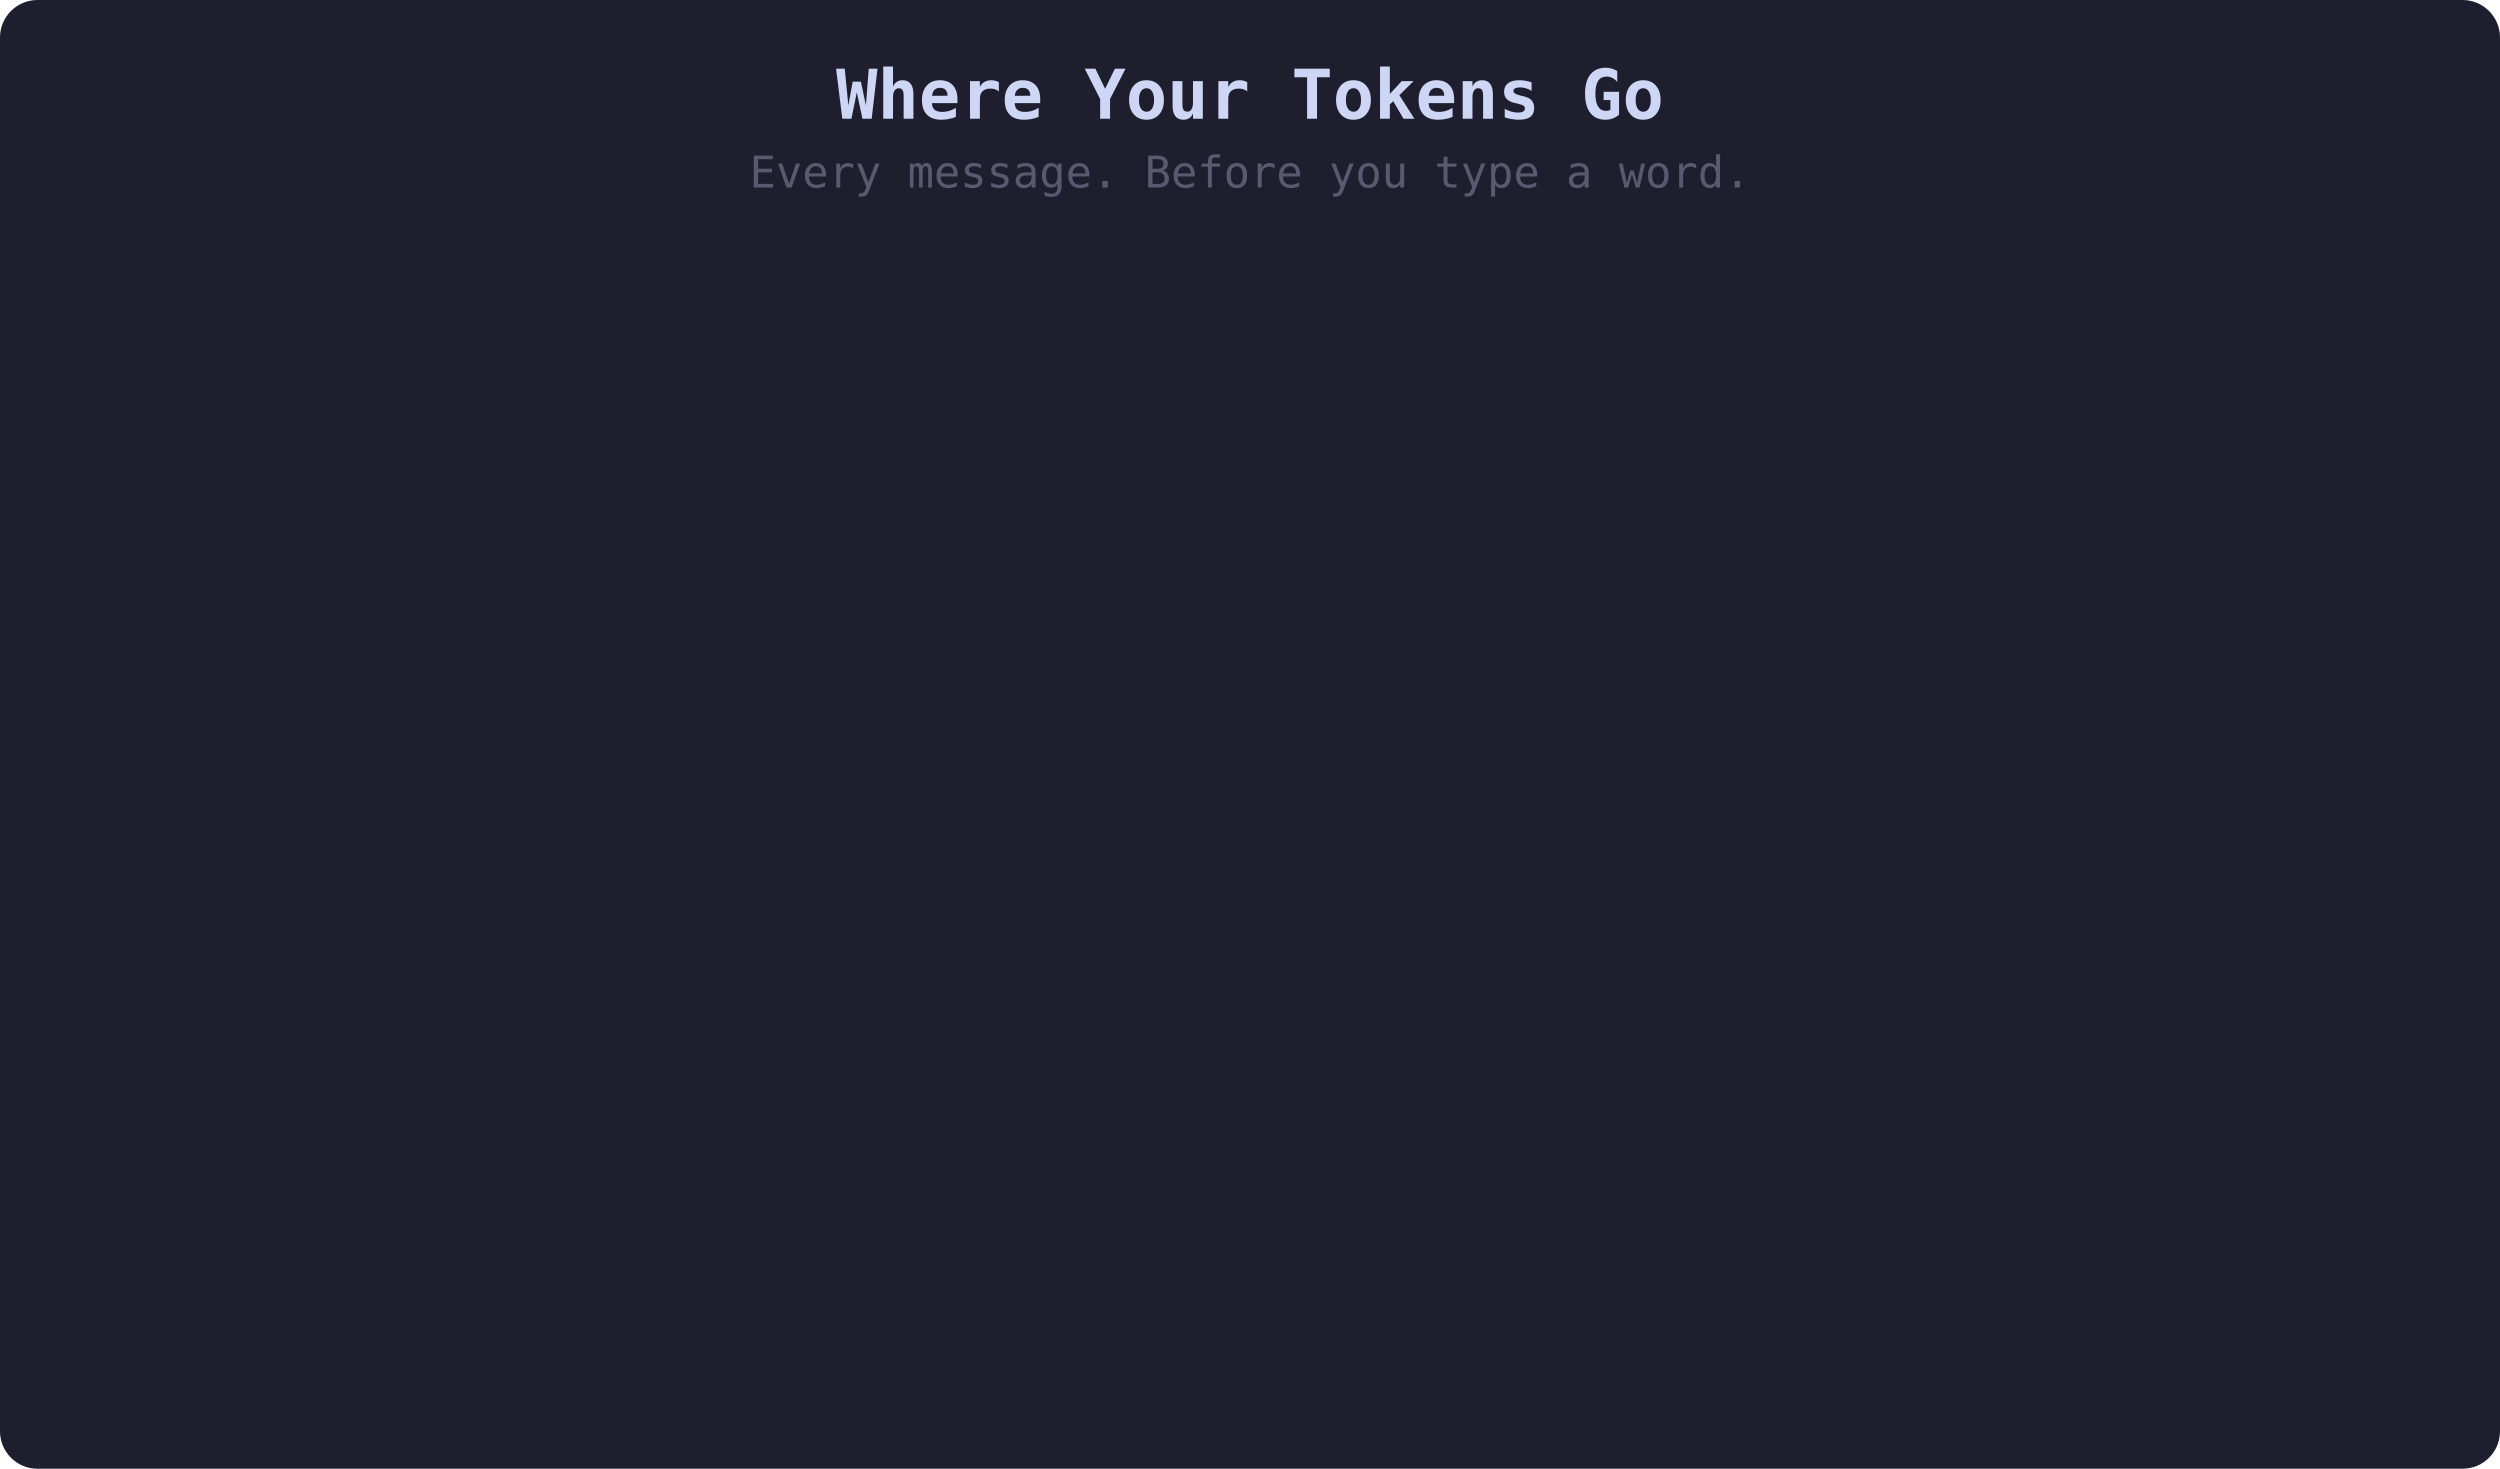
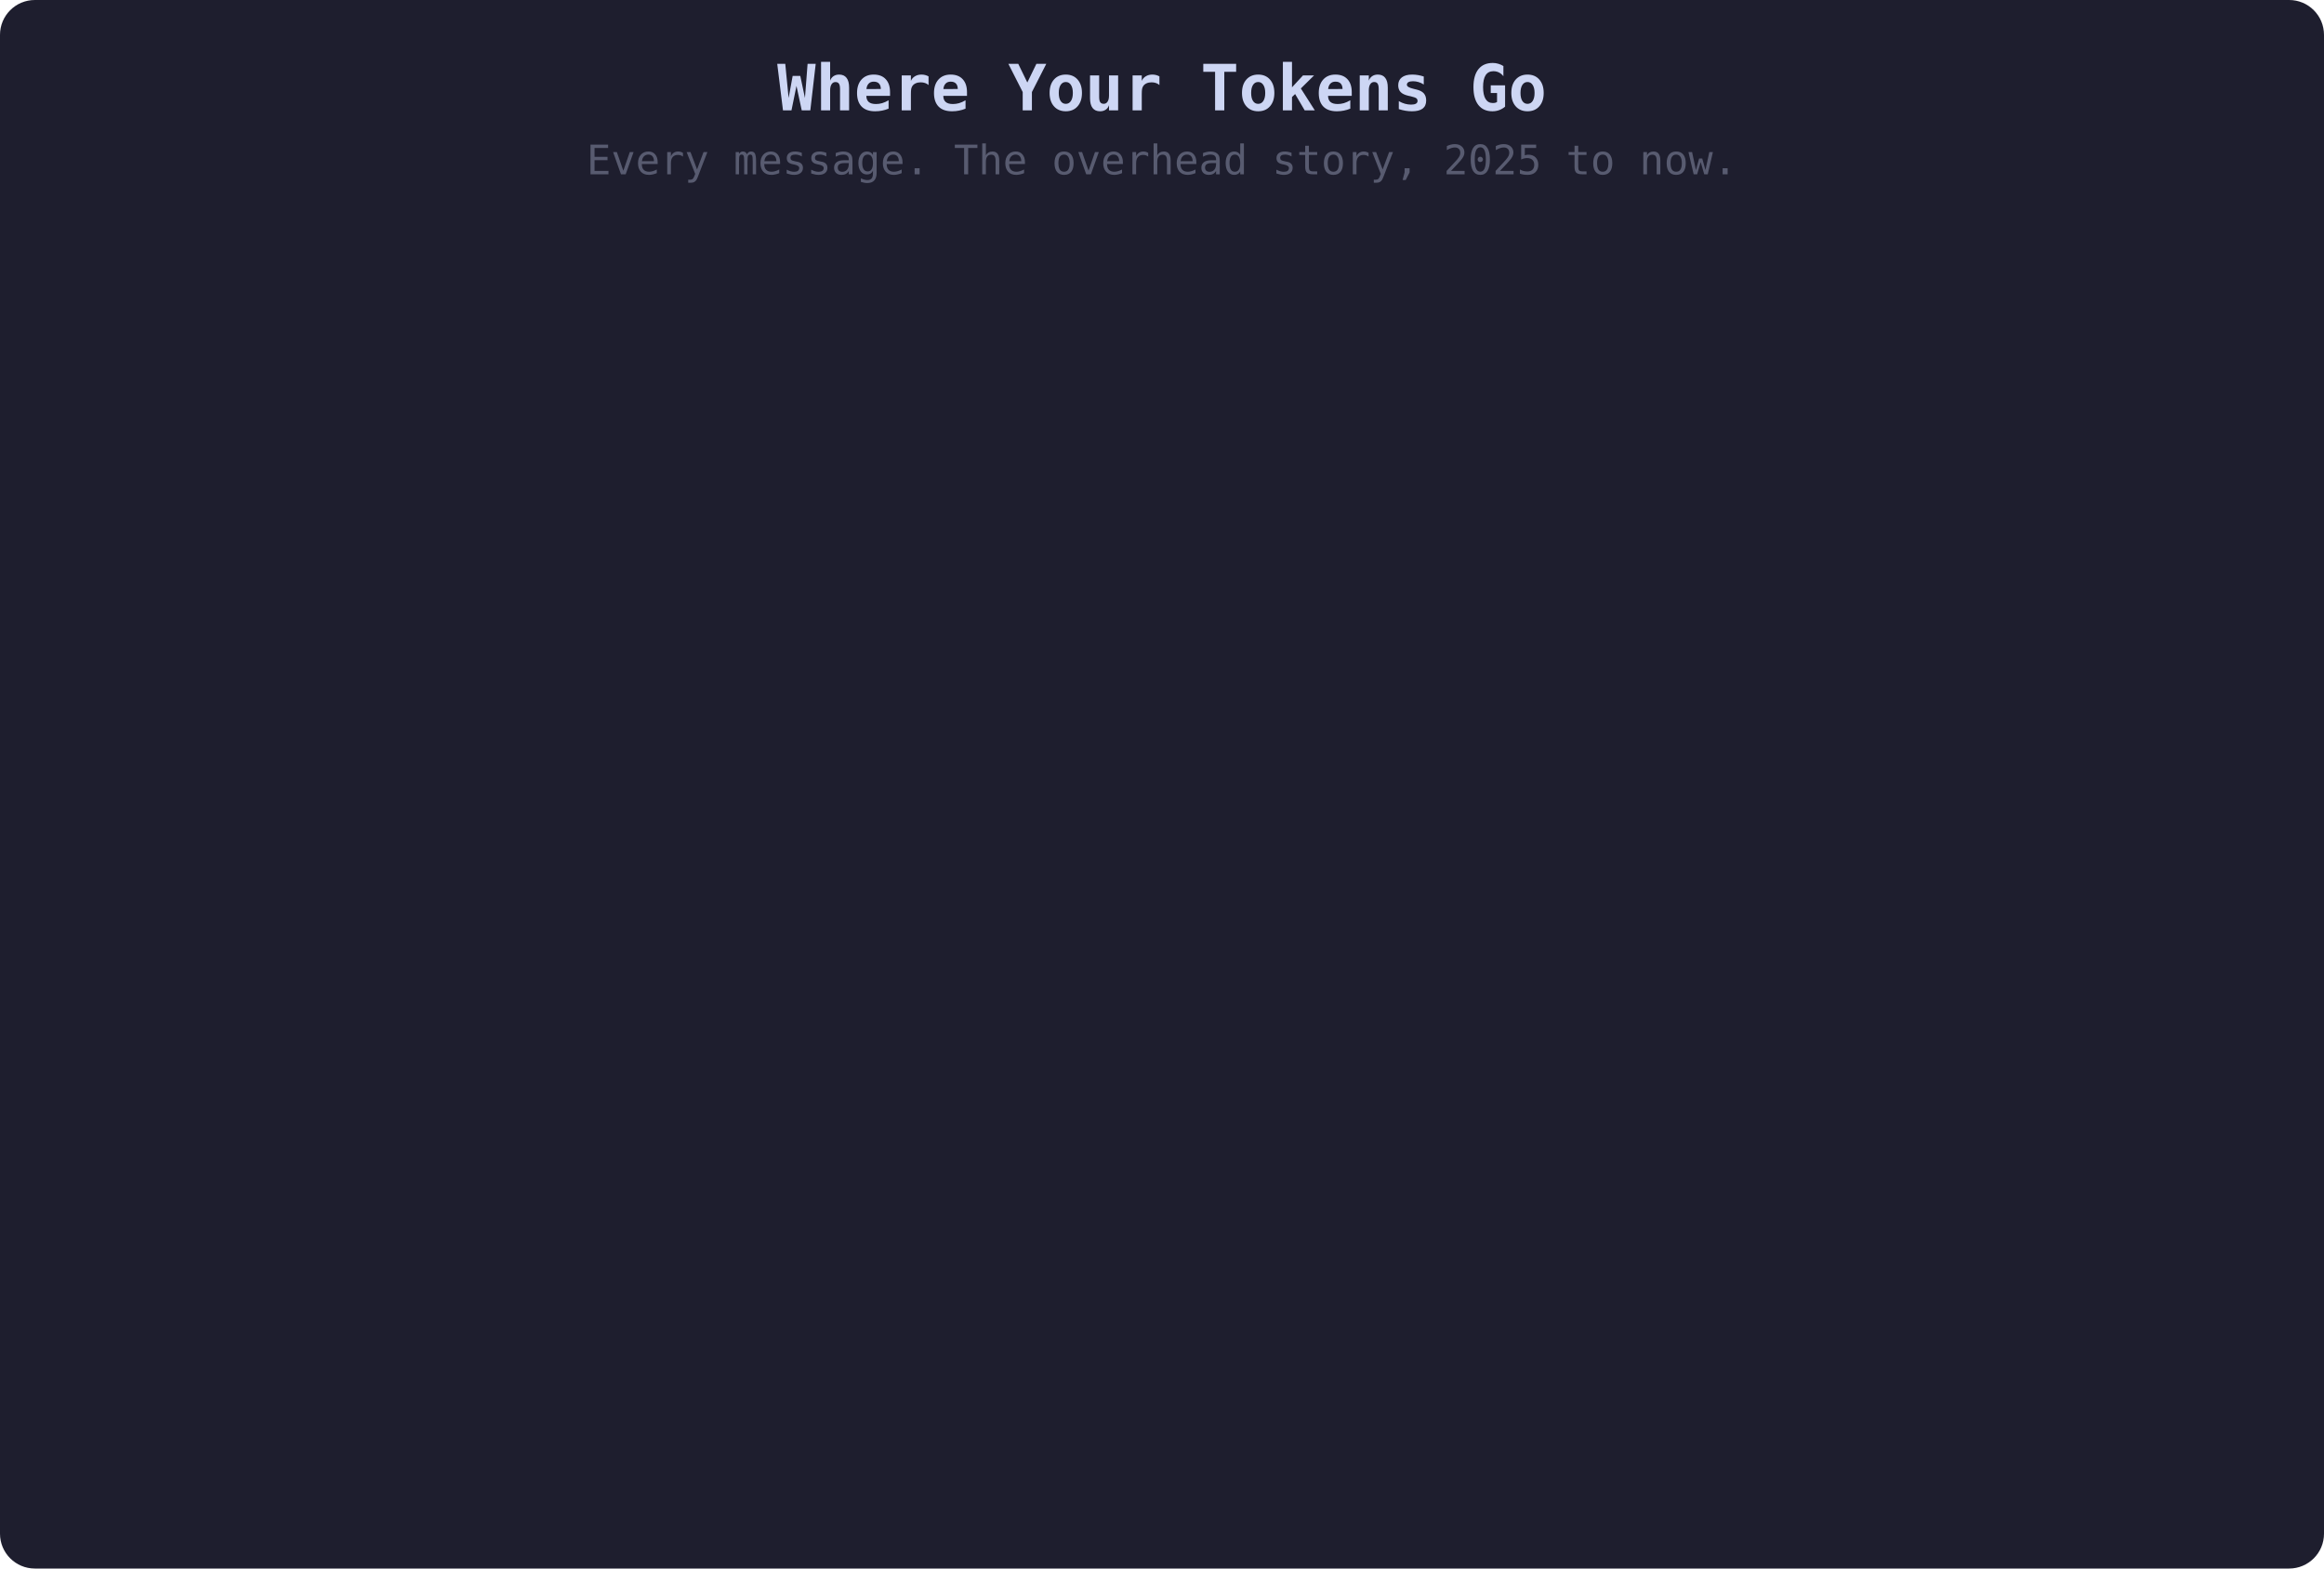
- <svg xmlns="http://www.w3.org/2000/svg" viewBox="0 0 800 470" width="800" height="470">
-   <rect width="800" height="470" rx="12" fill="#1e1e2e" />
+ <svg xmlns="http://www.w3.org/2000/svg" viewBox="0 0 800 540" width="800" height="540">
+   <rect width="800" height="540" rx="12" fill="#1e1e2e" />
  <text x="400" y="38" fill="#cdd6f4" font-family="'SF Mono','Fira Code','Cascadia Code','Consolas',monospace" font-size="22" font-weight="bold" text-anchor="middle">Where Your Tokens Go</text>
-   <text x="400" y="60" fill="#585b70" font-family="'SF Mono','Fira Code','Cascadia Code','Consolas',monospace" font-size="14" text-anchor="middle">Every message. Before you type a word.</text>
-   <text x="60" y="94" fill="#f38ba8" font-family="'SF Mono','Fira Code','Cascadia Code','Consolas',monospace" font-size="12" opacity="0">
-     BEFORE
-     <animate attributeName="opacity" values="0;0;1;1;0;0" keyTimes="0;0.10;0.14;0.84;0.90;1" dur="10s" repeatCount="indefinite" />
+   <text x="400" y="60" fill="#585b70" font-family="'SF Mono','Fira Code','Cascadia Code','Consolas',monospace" font-size="14" text-anchor="middle">Every message. The overhead story, 2025 to now.</text>
+   <g opacity="0">
+     <animate attributeName="opacity" values="0;0;1;1;0;0" keyTimes="0;0.10;0.14;0.82;0.90;1" dur="10s" repeatCount="indefinite" />
+     <text x="60" y="92" fill="#f38ba8" font-family="'SF Mono','Fira Code','Cascadia Code','Consolas',monospace" font-size="12">2025 (pre-Tool Search)</text>
+   </g>
+   <rect x="60" y="98" width="680" height="30" rx="6" fill="#313244" opacity="0">
+     <animate attributeName="opacity" values="0;0;1;1;0;0" keyTimes="0;0.10;0.14;0.82;0.90;1" dur="10s" repeatCount="indefinite" />
+   </rect>
+   <rect x="60" y="98" width="0" height="30" rx="6" fill="#f38ba8" opacity="0.85">
+     <animate attributeName="width" values="0;0;0;229;229;229;0;0" keyTimes="0;0.10;0.14;0.24;0.40;0.82;0.90;1" dur="10s" repeatCount="indefinite" />
+   </rect>
+   <text x="175" y="118" fill="#1e1e2e" font-family="'SF Mono','Fira Code','Cascadia Code','Consolas',monospace" font-size="15" font-weight="bold" text-anchor="middle" opacity="0">
+     34%
+     <animate attributeName="opacity" values="0;0;1;1;0;0" keyTimes="0;0.23;0.27;0.82;0.90;1" dur="10s" repeatCount="indefinite" />
  </text>
-   <rect x="60" y="102" width="680" height="34" rx="6" fill="#313244" opacity="0">
-     <animate attributeName="opacity" values="0;0;1;1;0;0" keyTimes="0;0.10;0.14;0.84;0.90;1" dur="10s" repeatCount="indefinite" />
+   <text x="300" y="118" fill="#f38ba8" font-family="'SF Mono','Fira Code','Cascadia Code','Consolas',monospace" font-size="13" opacity="0">
+     67,300 tokens
+     <animate attributeName="opacity" values="0;0;1;1;0;0" keyTimes="0;0.23;0.27;0.82;0.90;1" dur="10s" repeatCount="indefinite" />
+   </text>
+   <g opacity="0">
+     <animate attributeName="opacity" values="0;0;1;1;0;0" keyTimes="0;0.28;0.32;0.82;0.90;1" dur="10s" repeatCount="indefinite" />
+     <text x="60" y="150" fill="#f9e2af" font-family="'SF Mono','Fira Code','Cascadia Code','Consolas',monospace" font-size="12">2026 (Tool Search active)</text>
+   </g>
+   <rect x="60" y="156" width="680" height="30" rx="6" fill="#313244" opacity="0">
+     <animate attributeName="opacity" values="0;0;1;1;0;0" keyTimes="0;0.28;0.32;0.82;0.90;1" dur="10s" repeatCount="indefinite" />
  </rect>
-   <rect x="60" y="102" width="0" height="34" rx="6" fill="#f38ba8" opacity="0.85">
-     <animate attributeName="width" values="0;0;0;231;231;231;0;0" keyTimes="0;0.10;0.14;0.28;0.44;0.84;0.90;1" dur="10s" repeatCount="indefinite" />
+   <rect x="60" y="156" width="0" height="30" rx="6" fill="#f9e2af">
+     <animate attributeName="width" values="0;0;0;90;90;0;0" keyTimes="0;0.28;0.32;0.40;0.82;0.90;1" dur="10s" repeatCount="indefinite" />
  </rect>
-   <text x="176" y="125" fill="#1e1e2e" font-family="'SF Mono','Fira Code','Cascadia Code','Consolas',monospace" font-size="16" font-weight="bold" text-anchor="middle" opacity="0">
-     34%
-     <animate attributeName="opacity" values="0;0;1;1;0;0" keyTimes="0;0.27;0.31;0.84;0.90;1" dur="10s" repeatCount="indefinite" />
+   <text x="158" y="176" fill="#f9e2af" font-family="'SF Mono','Fira Code','Cascadia Code','Consolas',monospace" font-size="15" font-weight="bold" opacity="0">
+     13%
+     <animate attributeName="opacity" values="0;0;1;1;0;0" keyTimes="0;0.39;0.43;0.82;0.90;1" dur="10s" repeatCount="indefinite" />
  </text>
-   <text x="300" y="125" fill="#f38ba8" font-family="'SF Mono','Fira Code','Cascadia Code','Consolas',monospace" font-size="13" opacity="0">
-     67,300 tokens overhead
-     <animate attributeName="opacity" values="0;0;1;1;0;0" keyTimes="0;0.27;0.31;0.84;0.90;1" dur="10s" repeatCount="indefinite" />
+   <text x="210" y="176" fill="#f9e2af" font-family="'SF Mono','Fira Code','Cascadia Code','Consolas',monospace" font-size="13" opacity="0">
+     26,600 tokens
+     <animate attributeName="opacity" values="0;0;1;1;0;0" keyTimes="0;0.39;0.43;0.82;0.90;1" dur="10s" repeatCount="indefinite" />
  </text>
-   <text x="60" y="156" fill="#a6e3a1" font-family="'SF Mono','Fira Code','Cascadia Code','Consolas',monospace" font-size="12" opacity="0">
-     AFTER
-     <animate attributeName="opacity" values="0;0;1;1;0;0" keyTimes="0;0.40;0.44;0.84;0.90;1" dur="10s" repeatCount="indefinite" />
+   <g opacity="0">
+     <animate attributeName="opacity" values="0;0;1;1;0;0" keyTimes="0;0.42;0.46;0.82;0.90;1" dur="10s" repeatCount="indefinite" />
+     <text x="60" y="208" fill="#a6e3a1" font-family="'SF Mono','Fira Code','Cascadia Code','Consolas',monospace" font-size="12">After optimization</text>
+   </g>
+   <rect x="60" y="214" width="680" height="30" rx="6" fill="#313244" opacity="0">
+     <animate attributeName="opacity" values="0;0;1;1;0;0" keyTimes="0;0.42;0.46;0.82;0.90;1" dur="10s" repeatCount="indefinite" />
+   </rect>
+   <rect x="60" y="214" width="0" height="30" rx="6" fill="#a6e3a1">
+     <animate attributeName="width" values="0;0;0;73;73;0;0" keyTimes="0;0.42;0.46;0.52;0.82;0.90;1" dur="10s" repeatCount="indefinite" />
+   </rect>
+   <text x="141" y="234" fill="#a6e3a1" font-family="'SF Mono','Fira Code','Cascadia Code','Consolas',monospace" font-size="15" font-weight="bold" opacity="0">
+     11%
+     <animate attributeName="opacity" values="0;0;1;1;0;0" keyTimes="0;0.51;0.55;0.82;0.90;1" dur="10s" repeatCount="indefinite" />
  </text>
-   <rect x="60" y="164" width="680" height="34" rx="6" fill="#313244" opacity="0">
-     <animate attributeName="opacity" values="0;0;1;1;0;0" keyTimes="0;0.40;0.44;0.84;0.90;1" dur="10s" repeatCount="indefinite" />
-   </rect>
-   <rect x="60" y="164" width="0" height="34" rx="6" fill="#a6e3a1">
-     <animate attributeName="width" values="0;0;0;129;129;0;0" keyTimes="0;0.40;0.44;0.54;0.84;0.90;1" dur="10s" repeatCount="indefinite" />
-   </rect>
-   <text x="125" y="187" fill="#1e1e2e" font-family="'SF Mono','Fira Code','Cascadia Code','Consolas',monospace" font-size="16" font-weight="bold" text-anchor="middle" opacity="0">
-     19%
-     <animate attributeName="opacity" values="0;0;1;1;0;0" keyTimes="0;0.53;0.57;0.84;0.90;1" dur="10s" repeatCount="indefinite" />
+   <text x="193" y="234" fill="#a6e3a1" font-family="'SF Mono','Fira Code','Cascadia Code','Consolas',monospace" font-size="13" opacity="0">
+     21,450 tokens
+     <animate attributeName="opacity" values="0;0;1;1;0;0" keyTimes="0;0.51;0.55;0.82;0.90;1" dur="10s" repeatCount="indefinite" />
  </text>
-   <text x="200" y="187" fill="#a6e3a1" font-family="'SF Mono','Fira Code','Cascadia Code','Consolas',monospace" font-size="13" opacity="0">
-     38,000 tokens after optimization
-     <animate attributeName="opacity" values="0;0;1;1;0;0" keyTimes="0;0.53;0.57;0.84;0.90;1" dur="10s" repeatCount="indefinite" />
+   <text x="400" y="272" fill="#a6e3a1" font-family="'SF Mono','Fira Code','Cascadia Code','Consolas',monospace" font-size="18" font-weight="bold" text-anchor="middle" opacity="0">
+     Config savings: 5,150 tokens/msg
+     <animate attributeName="opacity" values="0;0;1;1;0;0" keyTimes="0;0.54;0.58;0.82;0.90;1" dur="10s" repeatCount="indefinite" />
  </text>
-   <text x="680" y="190" fill="#a6e3a1" font-family="'SF Mono','Fira Code','Cascadia Code','Consolas',monospace" font-size="24" font-weight="bold" text-anchor="end" opacity="0">
-     43% saved
-     <animate attributeName="opacity" values="0;0;1;1;0;0" keyTimes="0;0.56;0.61;0.84;0.90;1" dur="10s" repeatCount="indefinite" />
-   </text>
-   <line x1="30" y1="212" x2="770" y2="212" stroke="#313244" stroke-width="1" opacity="0">
-     <animate attributeName="opacity" values="0;0;1;1;0;0" keyTimes="0;0.60;0.64;0.84;0.90;1" dur="10s" repeatCount="indefinite" />
+   <line x1="30" y1="286" x2="770" y2="286" stroke="#313244" stroke-width="1" opacity="0">
+     <animate attributeName="opacity" values="0;0;1;1;0;0" keyTimes="0;0.58;0.62;0.82;0.90;1" dur="10s" repeatCount="indefinite" />
  </line>
  <g opacity="0">
-     <animate attributeName="opacity" values="0;0;1;1;0;0" keyTimes="0;0.62;0.68;0.84;0.90;1" dur="10s" repeatCount="indefinite" />
-     <text x="60" y="240" fill="#585b70" font-family="'SF Mono','Fira Code','Cascadia Code','Consolas',monospace" font-size="11">COMPONENT</text>
-     <text x="430" y="240" fill="#585b70" font-family="'SF Mono','Fira Code','Cascadia Code','Consolas',monospace" font-size="11" text-anchor="end">BEFORE</text>
-     <text x="540" y="240" fill="#585b70" font-family="'SF Mono','Fira Code','Cascadia Code','Consolas',monospace" font-size="11" text-anchor="end">AFTER</text>
-     <text x="680" y="240" fill="#585b70" font-family="'SF Mono','Fira Code','Cascadia Code','Consolas',monospace" font-size="11" text-anchor="end">SAVED</text>
-     <text x="60" y="264" fill="#bac2de" font-family="'SF Mono','Fira Code','Cascadia Code','Consolas',monospace" font-size="13">CLAUDE.md</text>
-     <text x="430" y="264" fill="#f38ba8" font-family="'SF Mono','Fira Code','Cascadia Code','Consolas',monospace" font-size="13" text-anchor="end">1,500</text>
-     <text x="540" y="264" fill="#a6e3a1" font-family="'SF Mono','Fira Code','Cascadia Code','Consolas',monospace" font-size="13" text-anchor="end">600</text>
-     <text x="680" y="264" fill="#a6e3a1" font-family="'SF Mono','Fira Code','Cascadia Code','Consolas',monospace" font-size="13" text-anchor="end">-900</text>
-     <text x="60" y="288" fill="#bac2de" font-family="'SF Mono','Fira Code','Cascadia Code','Consolas',monospace" font-size="13">MEMORY.md</text>
-     <text x="430" y="288" fill="#f38ba8" font-family="'SF Mono','Fira Code','Cascadia Code','Consolas',monospace" font-size="13" text-anchor="end">1,400</text>
-     <text x="540" y="288" fill="#a6e3a1" font-family="'SF Mono','Fira Code','Cascadia Code','Consolas',monospace" font-size="13" text-anchor="end">400</text>
-     <text x="680" y="288" fill="#a6e3a1" font-family="'SF Mono','Fira Code','Cascadia Code','Consolas',monospace" font-size="13" text-anchor="end">-1,000</text>
-     <text x="60" y="312" fill="#bac2de" font-family="'SF Mono','Fira Code','Cascadia Code','Consolas',monospace" font-size="13">Skills (54 → 34)</text>
-     <text x="430" y="312" fill="#f38ba8" font-family="'SF Mono','Fira Code','Cascadia Code','Consolas',monospace" font-size="13" text-anchor="end">5,400</text>
-     <text x="540" y="312" fill="#a6e3a1" font-family="'SF Mono','Fira Code','Cascadia Code','Consolas',monospace" font-size="13" text-anchor="end">3,400</text>
-     <text x="680" y="312" fill="#a6e3a1" font-family="'SF Mono','Fira Code','Cascadia Code','Consolas',monospace" font-size="13" text-anchor="end">-2,000</text>
-     <text x="60" y="336" fill="#bac2de" font-family="'SF Mono','Fira Code','Cascadia Code','Consolas',monospace" font-size="13">Commands (29 → 9)</text>
-     <text x="430" y="336" fill="#f38ba8" font-family="'SF Mono','Fira Code','Cascadia Code','Consolas',monospace" font-size="13" text-anchor="end">1,450</text>
-     <text x="540" y="336" fill="#a6e3a1" font-family="'SF Mono','Fira Code','Cascadia Code','Consolas',monospace" font-size="13" text-anchor="end">450</text>
-     <text x="680" y="336" fill="#a6e3a1" font-family="'SF Mono','Fira Code','Cascadia Code','Consolas',monospace" font-size="13" text-anchor="end">-1,000</text>
-     <text x="60" y="360" fill="#bac2de" font-family="'SF Mono','Fira Code','Cascadia Code','Consolas',monospace" font-size="13">MCP tools</text>
-     <text x="430" y="360" fill="#f38ba8" font-family="'SF Mono','Fira Code','Cascadia Code','Consolas',monospace" font-size="13" text-anchor="end">39,550</text>
-     <text x="540" y="360" fill="#a6e3a1" font-family="'SF Mono','Fira Code','Cascadia Code','Consolas',monospace" font-size="13" text-anchor="end">15,150</text>
-     <text x="680" y="360" fill="#a6e3a1" font-family="'SF Mono','Fira Code','Cascadia Code','Consolas',monospace" font-size="13" text-anchor="end">-24,400</text>
-     <text x="60" y="384" fill="#585b70" font-family="'SF Mono','Fira Code','Cascadia Code','Consolas',monospace" font-size="13">Built-in + system</text>
-     <text x="430" y="384" fill="#585b70" font-family="'SF Mono','Fira Code','Cascadia Code','Consolas',monospace" font-size="13" text-anchor="end">18,000</text>
-     <text x="540" y="384" fill="#585b70" font-family="'SF Mono','Fira Code','Cascadia Code','Consolas',monospace" font-size="13" text-anchor="end">18,000</text>
-     <text x="680" y="384" fill="#585b70" font-family="'SF Mono','Fira Code','Cascadia Code','Consolas',monospace" font-size="13" text-anchor="end">fixed</text>
-     <line x1="60" y1="396" x2="680" y2="396" stroke="#313244" stroke-width="1" />
-     <text x="60" y="418" fill="#cdd6f4" font-family="'SF Mono','Fira Code','Cascadia Code','Consolas',monospace" font-size="14" font-weight="bold">TOTAL</text>
-     <text x="430" y="418" fill="#f38ba8" font-family="'SF Mono','Fira Code','Cascadia Code','Consolas',monospace" font-size="14" font-weight="bold" text-anchor="end">67,300</text>
-     <text x="540" y="418" fill="#a6e3a1" font-family="'SF Mono','Fira Code','Cascadia Code','Consolas',monospace" font-size="14" font-weight="bold" text-anchor="end">38,000</text>
-     <text x="680" y="418" fill="#a6e3a1" font-family="'SF Mono','Fira Code','Cascadia Code','Consolas',monospace" font-size="14" font-weight="bold" text-anchor="end">-29,300</text>
-     <text x="60" y="444" fill="#585b70" font-family="'SF Mono','Fira Code','Cascadia Code','Consolas',monospace" font-size="12">% of 200K context</text>
-     <text x="430" y="444" fill="#f38ba8" font-family="'SF Mono','Fira Code','Cascadia Code','Consolas',monospace" font-size="12" text-anchor="end">34%</text>
-     <text x="540" y="444" fill="#a6e3a1" font-family="'SF Mono','Fira Code','Cascadia Code','Consolas',monospace" font-size="12" text-anchor="end">19%</text>
-     <text x="680" y="444" fill="#a6e3a1" font-family="'SF Mono','Fira Code','Cascadia Code','Consolas',monospace" font-size="12" text-anchor="end">-15%</text>
+     <animate attributeName="opacity" values="0;0;1;1;0;0" keyTimes="0;0.60;0.66;0.82;0.90;1" dur="10s" repeatCount="indefinite" />
+     <text x="60" y="310" fill="#585b70" font-family="'SF Mono','Fira Code','Cascadia Code','Consolas',monospace" font-size="11">COMPONENT</text>
+     <text x="430" y="310" fill="#585b70" font-family="'SF Mono','Fira Code','Cascadia Code','Consolas',monospace" font-size="11" text-anchor="end">BEFORE</text>
+     <text x="540" y="310" fill="#585b70" font-family="'SF Mono','Fira Code','Cascadia Code','Consolas',monospace" font-size="11" text-anchor="end">AFTER</text>
+     <text x="680" y="310" fill="#585b70" font-family="'SF Mono','Fira Code','Cascadia Code','Consolas',monospace" font-size="11" text-anchor="end">SAVED</text>
+     <text x="60" y="334" fill="#bac2de" font-family="'SF Mono','Fira Code','Cascadia Code','Consolas',monospace" font-size="13">CLAUDE.md</text>
+     <text x="430" y="334" fill="#f38ba8" font-family="'SF Mono','Fira Code','Cascadia Code','Consolas',monospace" font-size="13" text-anchor="end">1,500</text>
+     <text x="540" y="334" fill="#a6e3a1" font-family="'SF Mono','Fira Code','Cascadia Code','Consolas',monospace" font-size="13" text-anchor="end">600</text>
+     <text x="680" y="334" fill="#a6e3a1" font-family="'SF Mono','Fira Code','Cascadia Code','Consolas',monospace" font-size="13" text-anchor="end">-900</text>
+     <text x="60" y="358" fill="#bac2de" font-family="'SF Mono','Fira Code','Cascadia Code','Consolas',monospace" font-size="13">MEMORY.md</text>
+     <text x="430" y="358" fill="#f38ba8" font-family="'SF Mono','Fira Code','Cascadia Code','Consolas',monospace" font-size="13" text-anchor="end">1,200</text>
+     <text x="540" y="358" fill="#a6e3a1" font-family="'SF Mono','Fira Code','Cascadia Code','Consolas',monospace" font-size="13" text-anchor="end">400</text>
+     <text x="680" y="358" fill="#a6e3a1" font-family="'SF Mono','Fira Code','Cascadia Code','Consolas',monospace" font-size="13" text-anchor="end">-800</text>
+     <text x="60" y="382" fill="#bac2de" font-family="'SF Mono','Fira Code','Cascadia Code','Consolas',monospace" font-size="13">Skills (40 → 25)</text>
+     <text x="430" y="382" fill="#f38ba8" font-family="'SF Mono','Fira Code','Cascadia Code','Consolas',monospace" font-size="13" text-anchor="end">4,000</text>
+     <text x="540" y="382" fill="#a6e3a1" font-family="'SF Mono','Fira Code','Cascadia Code','Consolas',monospace" font-size="13" text-anchor="end">2,500</text>
+     <text x="680" y="382" fill="#a6e3a1" font-family="'SF Mono','Fira Code','Cascadia Code','Consolas',monospace" font-size="13" text-anchor="end">-1,500</text>
+     <text x="60" y="406" fill="#bac2de" font-family="'SF Mono','Fira Code','Cascadia Code','Consolas',monospace" font-size="13">Commands (20 → 10)</text>
+     <text x="430" y="406" fill="#f38ba8" font-family="'SF Mono','Fira Code','Cascadia Code','Consolas',monospace" font-size="13" text-anchor="end">1,000</text>
+     <text x="540" y="406" fill="#a6e3a1" font-family="'SF Mono','Fira Code','Cascadia Code','Consolas',monospace" font-size="13" text-anchor="end">500</text>
+     <text x="680" y="406" fill="#a6e3a1" font-family="'SF Mono','Fira Code','Cascadia Code','Consolas',monospace" font-size="13" text-anchor="end">-500</text>
+     <text x="60" y="430" fill="#bac2de" font-family="'SF Mono','Fira Code','Cascadia Code','Consolas',monospace" font-size="13">MCP deferred tools</text>
+     <text x="430" y="430" fill="#f38ba8" font-family="'SF Mono','Fira Code','Cascadia Code','Consolas',monospace" font-size="13" text-anchor="end">1,700</text>
+     <text x="540" y="430" fill="#a6e3a1" font-family="'SF Mono','Fira Code','Cascadia Code','Consolas',monospace" font-size="13" text-anchor="end">1,250</text>
+     <text x="680" y="430" fill="#a6e3a1" font-family="'SF Mono','Fira Code','Cascadia Code','Consolas',monospace" font-size="13" text-anchor="end">-450</text>
+     <text x="60" y="454" fill="#bac2de" font-family="'SF Mono','Fira Code','Cascadia Code','Consolas',monospace" font-size="13">System reminders</text>
+     <text x="430" y="454" fill="#f38ba8" font-family="'SF Mono','Fira Code','Cascadia Code','Consolas',monospace" font-size="13" text-anchor="end">2,000</text>
+     <text x="540" y="454" fill="#a6e3a1" font-family="'SF Mono','Fira Code','Cascadia Code','Consolas',monospace" font-size="13" text-anchor="end">1,000</text>
+     <text x="680" y="454" fill="#a6e3a1" font-family="'SF Mono','Fira Code','Cascadia Code','Consolas',monospace" font-size="13" text-anchor="end">-1,000</text>
+     <text x="60" y="478" fill="#585b70" font-family="'SF Mono','Fira Code','Cascadia Code','Consolas',monospace" font-size="13">Core system</text>
+     <text x="430" y="478" fill="#585b70" font-family="'SF Mono','Fira Code','Cascadia Code','Consolas',monospace" font-size="13" text-anchor="end">15,200</text>
+     <text x="540" y="478" fill="#585b70" font-family="'SF Mono','Fira Code','Cascadia Code','Consolas',monospace" font-size="13" text-anchor="end">15,200</text>
+     <text x="680" y="478" fill="#585b70" font-family="'SF Mono','Fira Code','Cascadia Code','Consolas',monospace" font-size="13" text-anchor="end">fixed</text>
+     <line x1="60" y1="490" x2="680" y2="490" stroke="#313244" stroke-width="1" />
+     <text x="60" y="510" fill="#cdd6f4" font-family="'SF Mono','Fira Code','Cascadia Code','Consolas',monospace" font-size="14" font-weight="bold">TOTAL</text>
+     <text x="430" y="510" fill="#f38ba8" font-family="'SF Mono','Fira Code','Cascadia Code','Consolas',monospace" font-size="14" font-weight="bold" text-anchor="end">26,600</text>
+     <text x="540" y="510" fill="#a6e3a1" font-family="'SF Mono','Fira Code','Cascadia Code','Consolas',monospace" font-size="14" font-weight="bold" text-anchor="end">21,450</text>
+     <text x="680" y="510" fill="#a6e3a1" font-family="'SF Mono','Fira Code','Cascadia Code','Consolas',monospace" font-size="14" font-weight="bold" text-anchor="end">-5,150</text>
+     <text x="60" y="530" fill="#585b70" font-family="'SF Mono','Fira Code','Cascadia Code','Consolas',monospace" font-size="12">% of 200K context</text>
+     <text x="430" y="530" fill="#f38ba8" font-family="'SF Mono','Fira Code','Cascadia Code','Consolas',monospace" font-size="12" text-anchor="end">13%</text>
+     <text x="540" y="530" fill="#a6e3a1" font-family="'SF Mono','Fira Code','Cascadia Code','Consolas',monospace" font-size="12" text-anchor="end">11%</text>
+     <text x="680" y="530" fill="#a6e3a1" font-family="'SF Mono','Fira Code','Cascadia Code','Consolas',monospace" font-size="12" text-anchor="end">-2%</text>
  </g>
</svg>
